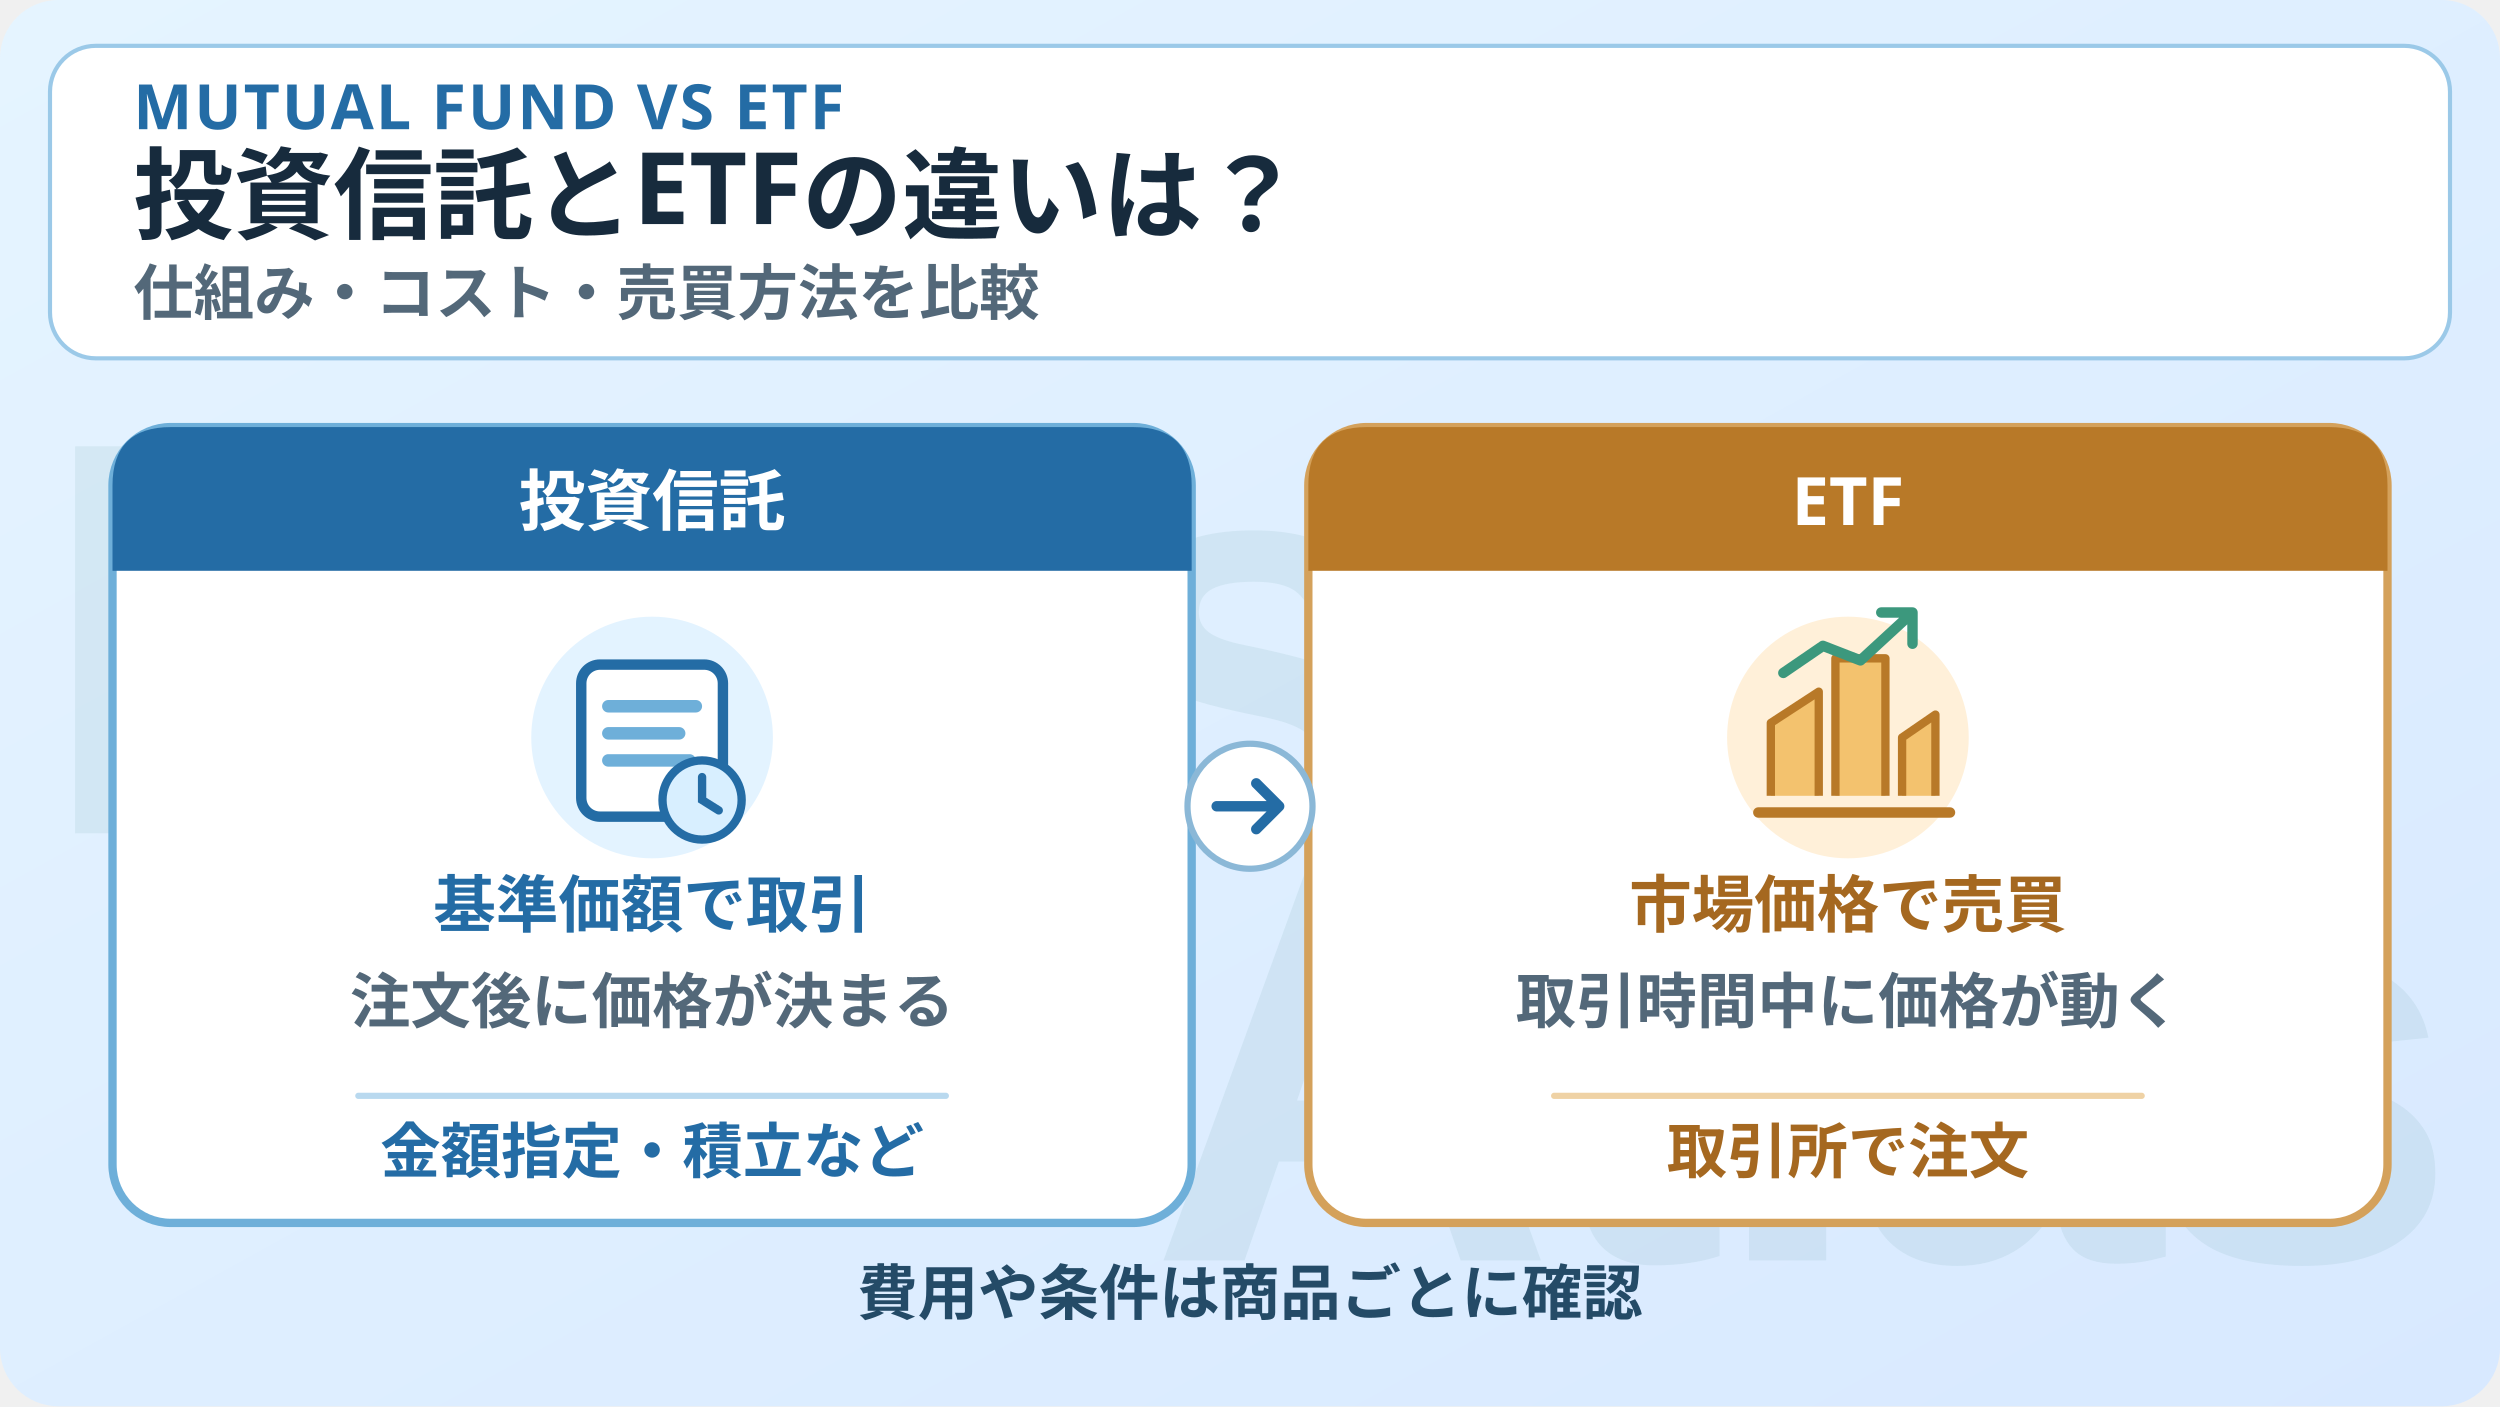
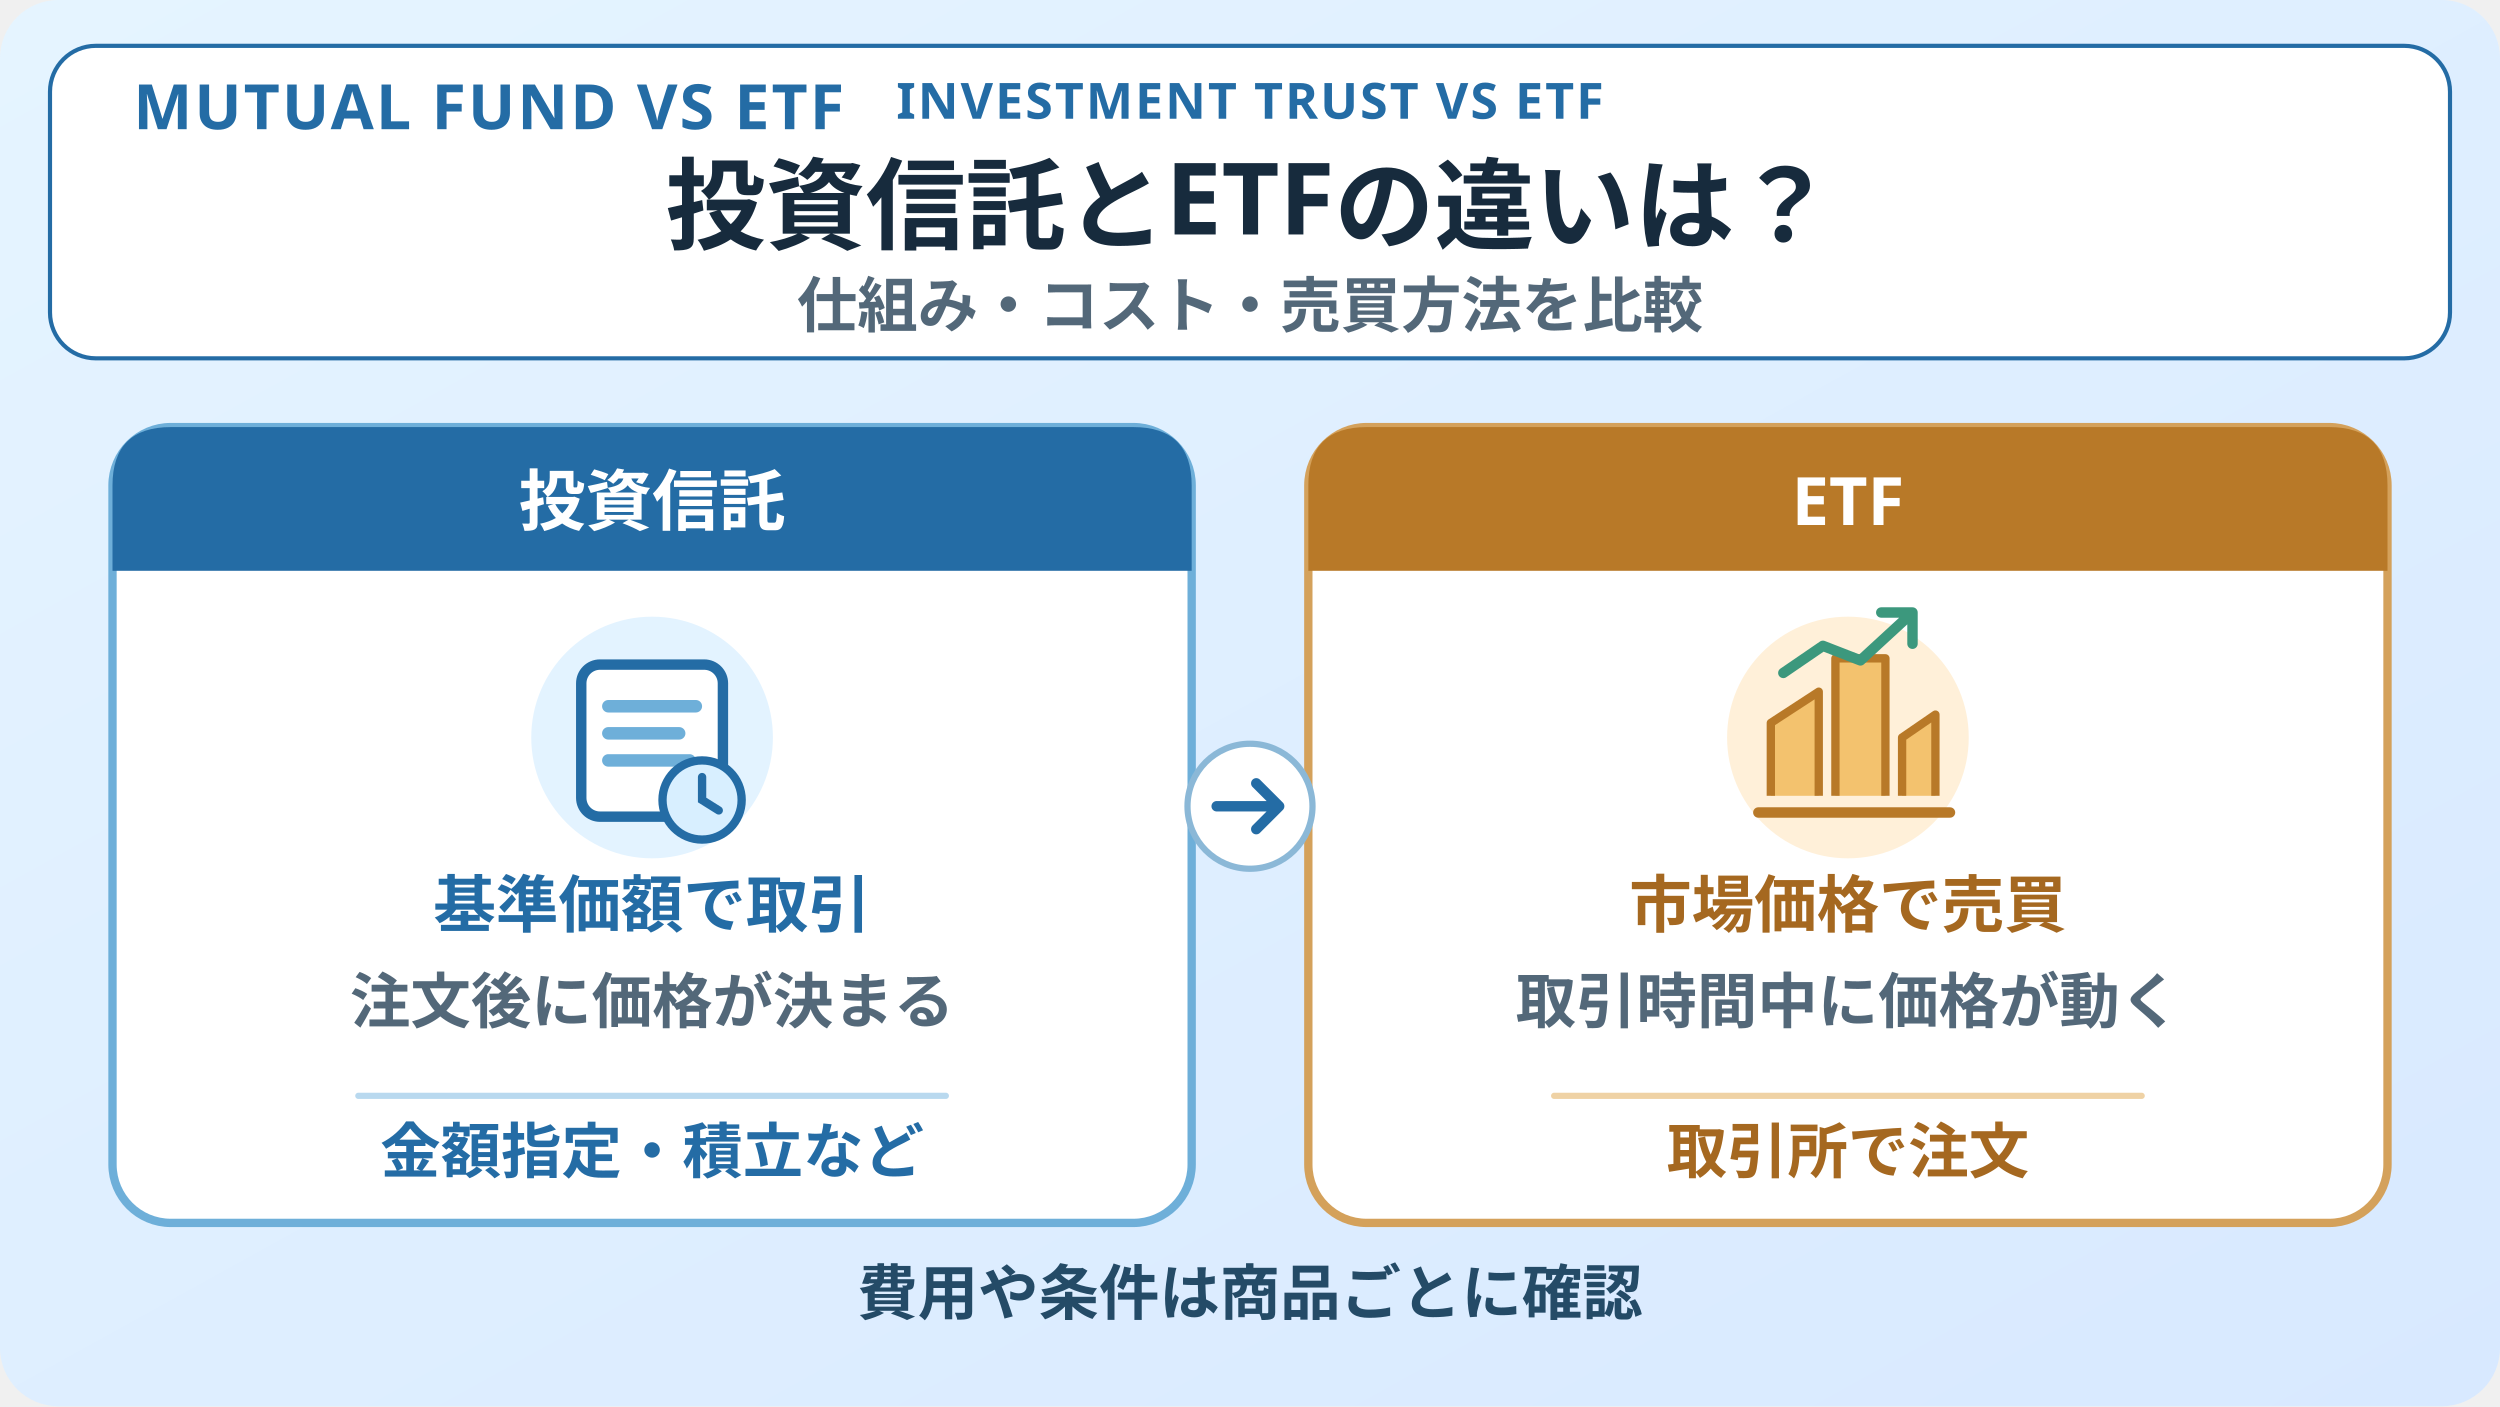
<svg xmlns="http://www.w3.org/2000/svg" width="1200" height="675" viewBox="0 0 1200 675" role="img" aria-labelledby="title desc">
  <defs>
    <linearGradient id="bg" x1="0" y1="0" x2="1" y2="1">
      <stop stop-color="#e5f4ff" />
      <stop offset="1" stop-color="#d8e9ff" />
    </linearGradient>
  </defs>
  <rect width="1200" height="675" rx="28" fill="url(#bg)" />
-   <g id="invest-atlas-watermark" font-family="Arial, Helvetica, sans-serif" font-weight="800" font-size="270" letter-spacing="-8" fill="#176d65" opacity="0.075">
-     <text x="18" y="400">Invest</text>
-     <text x="1180" y="605" text-anchor="end">Atlas</text>
-   </g>
-   <rect x="24" y="22" width="1152" height="150" rx="22" fill="#fff" stroke="#9bc9e8" stroke-width="2" />
+   <rect x="24" y="22" width="1152" height="150" rx="22" fill="#fff" stroke="#246ca5" stroke-width="2" />
+   <text x="600" y="57" text-anchor="middle" font-family="sans-serif" font-size="24" font-weight="800" letter-spacing="1" fill="#246ca5">INVESTMENT TRUST VS ETF</text>
+   <text x="600" y="116" text-anchor="middle" font-family="sans-serif" font-size="48" font-weight="800" fill="#172b3d">投資信託とETFの違いは？</text>
+   <text x="600" y="157" text-anchor="middle" font-family="sans-serif" font-size="29" font-weight="650" fill="#536879">仕組み・コスト・売買方法を比較</text>
  <text x="64" y="62" font-family="sans-serif" font-size="30" font-weight="800" letter-spacing="1" fill="#246ca5">MUTUAL FUND VS ETF</text>
-   <text x="64" y="111" font-family="sans-serif" font-size="48" font-weight="800" fill="#172b3d">投資信託とETFの違いは？</text>
-   <text x="64" y="151" font-family="sans-serif" font-size="29" font-weight="650" fill="#536879">仕組み・コスト・売買方法を比較</text>
  <rect x="54" y="205" width="518" height="382" rx="28" fill="#fff" stroke="#6eafd9" stroke-width="4" />
  <rect x="628" y="205" width="518" height="382" rx="28" fill="#fff" stroke="#d4a15b" stroke-width="4" />
  <path d="M54 233Q54 205 82 205H544Q572 205 572 233V274H54Z" fill="#246ca5" />
  <path d="M628 233Q628 205 656 205H1118Q1146 205 1146 233V274H628Z" fill="#b87928" />
  <text x="313" y="252" text-anchor="middle" font-family="sans-serif" font-size="32" font-weight="800" fill="#fff">投資信託</text>
  <text x="887" y="252" text-anchor="middle" font-family="sans-serif" font-size="32" font-weight="800" fill="#fff">ETF</text>
  <circle cx="313" cy="354" r="58" fill="#e3f3ff" />
  <rect x="279" y="319" width="68" height="73" rx="9" fill="#fff" stroke="#246ca5" stroke-width="5" />
  <path d="M292 339H334M292 352H326M292 365H331" stroke="#6eafd9" stroke-width="6" stroke-linecap="round" />
  <circle cx="337" cy="384" r="19" fill="#d8efff" stroke="#246ca5" stroke-width="4" />
  <path d="M337 373V384L345 389" fill="none" stroke="#246ca5" stroke-width="4" stroke-linecap="round" />
  <text x="313" y="445" text-anchor="middle" font-family="sans-serif" font-size="30" font-weight="800" fill="#246ca5">基準価額で取引</text>
  <text x="313" y="491" text-anchor="middle" font-family="sans-serif" font-size="29" font-weight="650" fill="#536879">注文後に価格が決まる</text>
  <path d="M172 526H454" stroke="#b9d9ef" stroke-width="3" stroke-linecap="round" />
  <text x="313" y="563" text-anchor="middle" font-family="sans-serif" font-size="29" font-weight="800" fill="#246ca5">金額指定・積立など</text>
  <circle cx="600" cy="387" r="30" fill="#fff" stroke="#8bb8d7" stroke-width="3" />
  <path d="M584 387H614M603 376L614 387L603 398" fill="none" stroke="#246ca5" stroke-width="5" stroke-linecap="round" stroke-linejoin="round" />
  <circle cx="887" cy="354" r="58" fill="#fff0d9" />
  <path d="M850 382V347L873 332V382M881 382V316H905V382M913 382V354L929 343V382" fill="#f3c26e" stroke="#b87928" stroke-width="4" stroke-linejoin="round" />
  <path d="M844 390H936" stroke="#b87928" stroke-width="5" stroke-linecap="round" />
  <path d="M856 323L875 310L893 317L918 294M903 294H918V309" fill="none" stroke="#3c987d" stroke-width="5" stroke-linecap="round" stroke-linejoin="round" />
  <text x="887" y="445" text-anchor="middle" font-family="sans-serif" font-size="30" font-weight="800" fill="#a56820">市場価格で売買</text>
  <text x="887" y="491" text-anchor="middle" font-family="sans-serif" font-size="29" font-weight="650" fill="#536879">取引時間中に価格が動く</text>
  <path d="M746 526H1028" stroke="#efd2a5" stroke-width="3" stroke-linecap="round" />
  <text x="887" y="563" text-anchor="middle" font-family="sans-serif" font-size="29" font-weight="800" fill="#a56820">取引所で注文</text>
  <text x="600" y="631" text-anchor="middle" font-family="sans-serif" font-size="29" font-weight="800" fill="#244b67">費用や条件は商品ごとに確認</text>
</svg>
